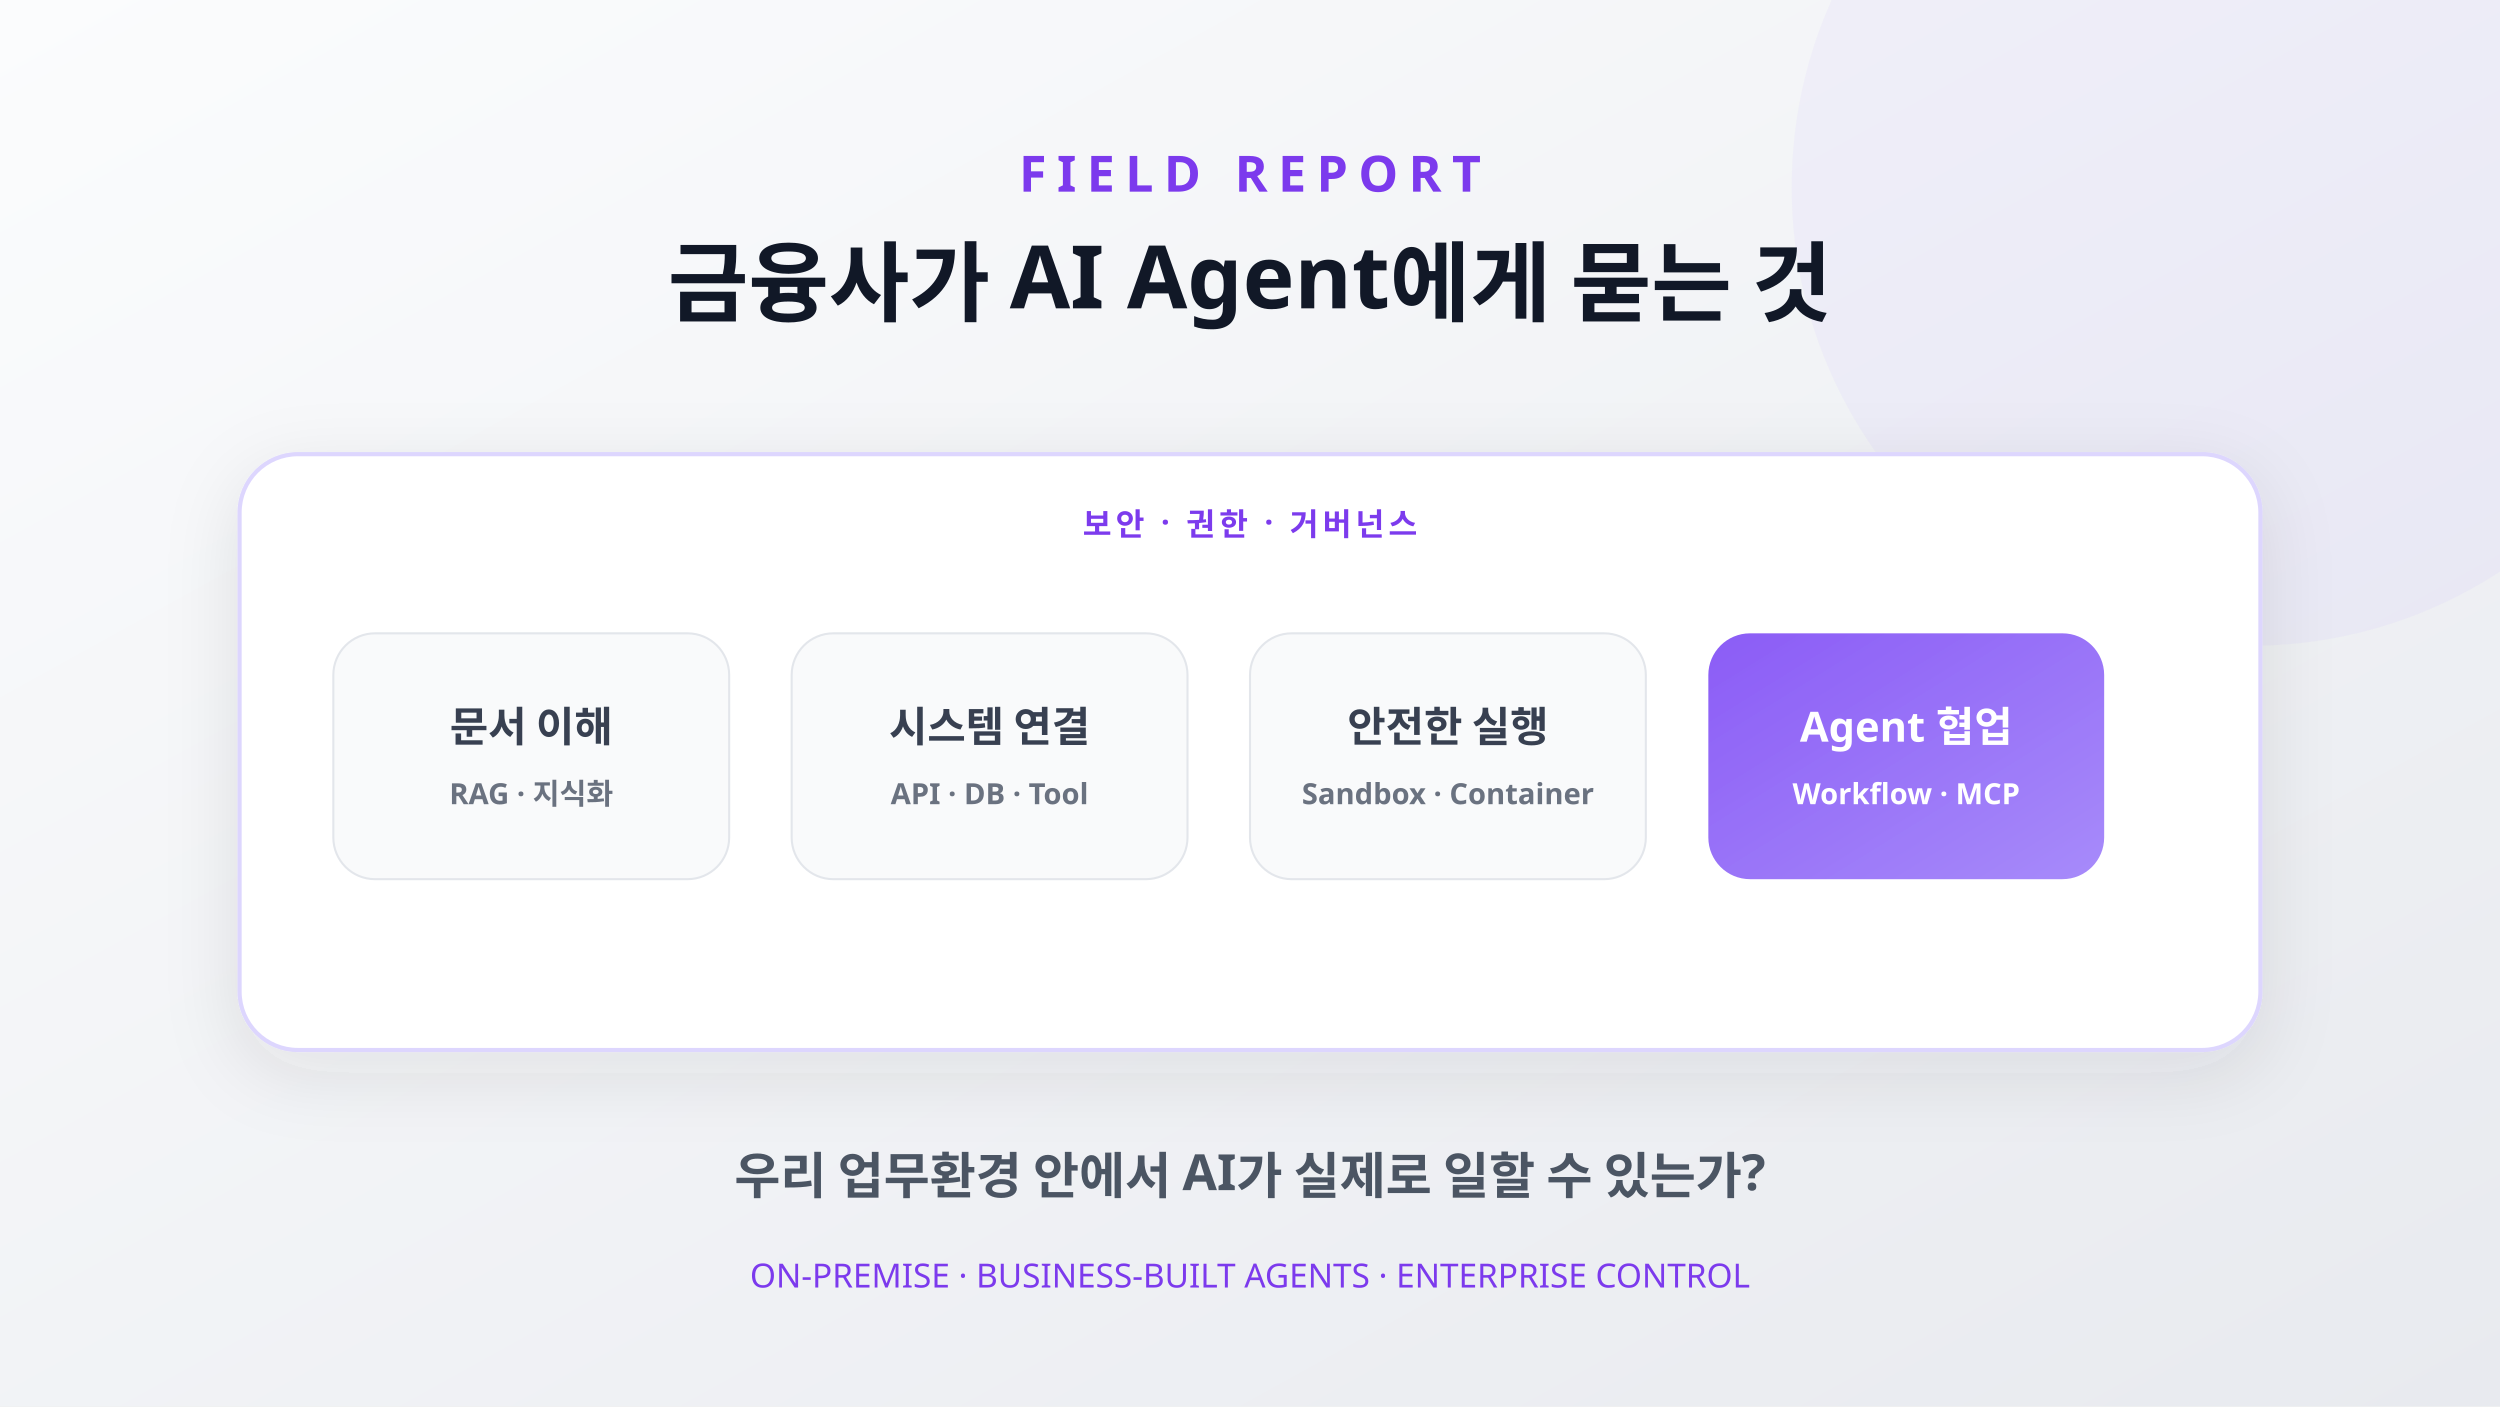
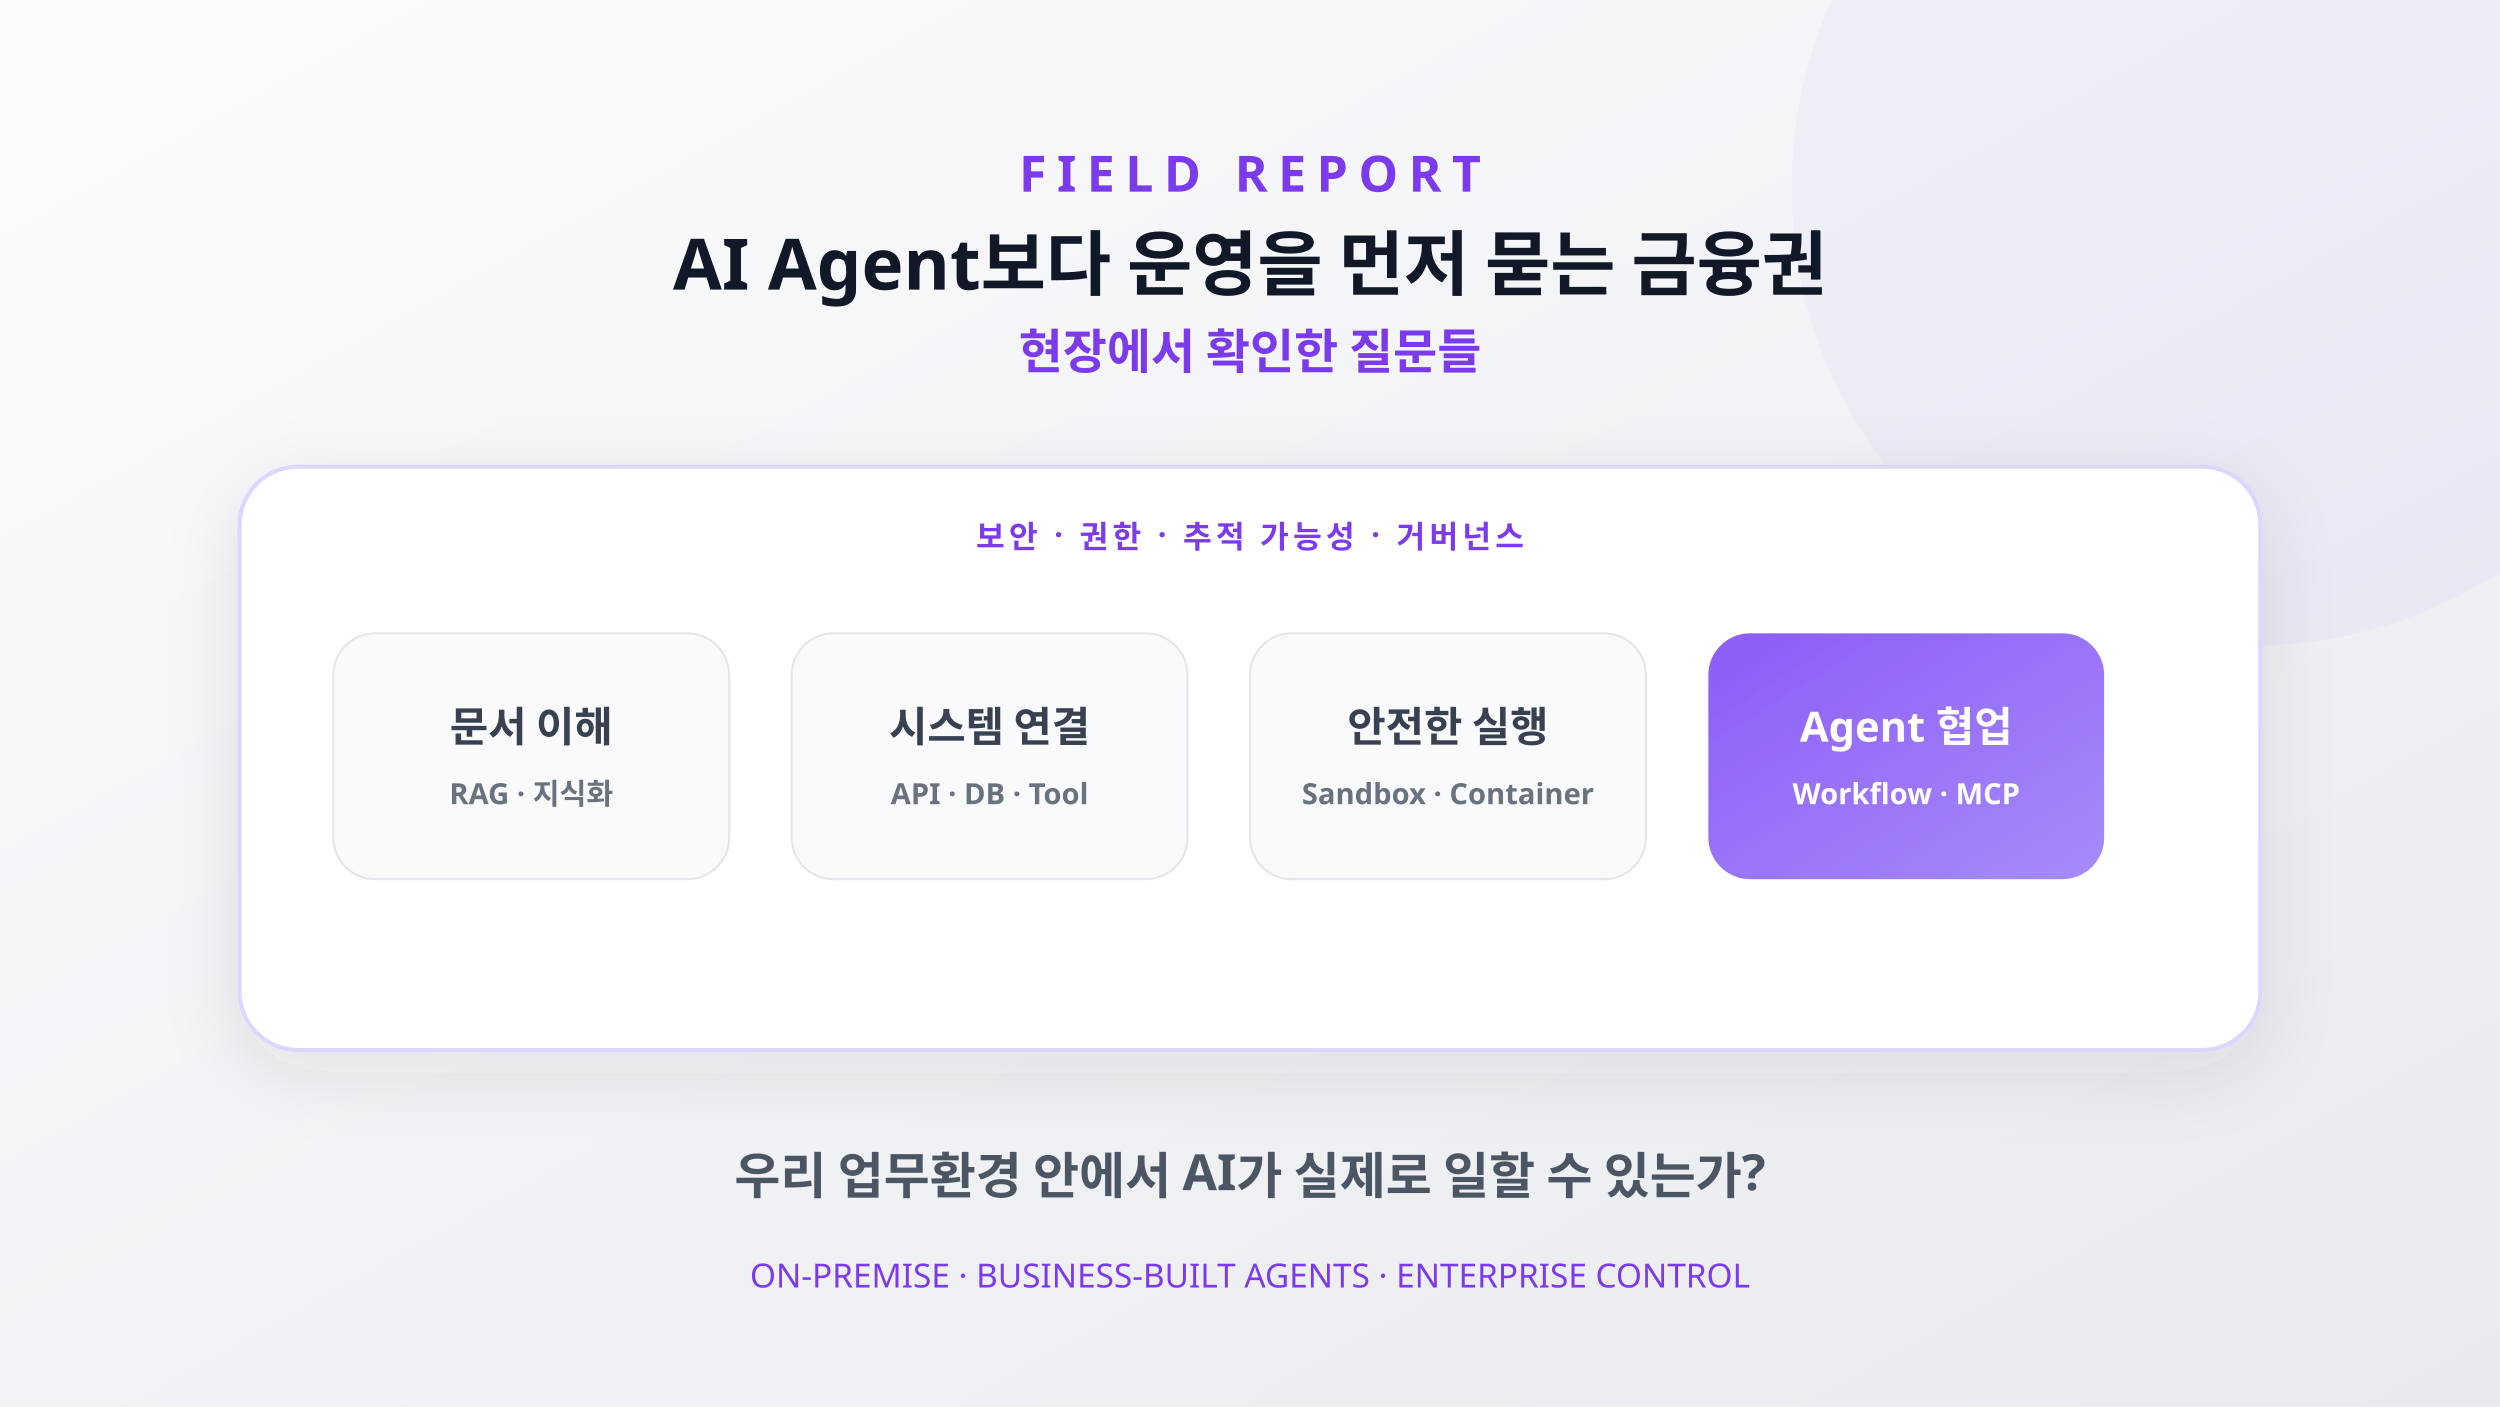
<svg xmlns="http://www.w3.org/2000/svg" viewBox="0 0 1200 675" role="img" aria-label="금융사의 문서, 시스템, 실행, 협업을 보안과 거버넌스가 감싸는 Enterprise AI Agent 구조">
  <defs>
    <linearGradient id="bg" x1="0" y1="0" x2="1" y2="1">
      <stop offset="0" stop-color="#fbfcfd" />
      <stop offset="1" stop-color="#e8eaef" />
    </linearGradient>
    <linearGradient id="brand" x1="0" y1="0" x2="1" y2="1">
      <stop offset="0" stop-color="#8b5cf6" />
      <stop offset="1" stop-color="#a78bfa" />
    </linearGradient>
    <filter id="sh" x="-20%" y="-20%" width="140%" height="140%">
      <feDropShadow dx="0" dy="10" stdDeviation="18" flood-color="#2b3138" flood-opacity="0.1" />
    </filter>
  </defs>
  <rect width="1200" height="675" fill="url(#bg)" />
  <circle cx="1080" cy="90" r="220" fill="#a78bfa" opacity="0.07" />
  <text x="600" y="92" text-anchor="middle" font-family="Pretendard,'Malgun Gothic',sans-serif" font-size="24" font-weight="700" fill="#7c3aed" letter-spacing="5">FIELD REPORT</text>
-   <text x="600" y="151" text-anchor="middle" font-family="Pretendard,'Malgun Gothic',sans-serif" font-size="42" font-weight="800" fill="#111827">금융사가 AI Agent에게 묻는 것</text>
+   <text x="600" y="139" text-anchor="middle" font-family="Pretendard,'Malgun Gothic',sans-serif" font-size="34" font-weight="800" fill="#111827">AI Agent보다 운영을 먼저 묻는 금융권</text>
+   <text x="600" y="177" text-anchor="middle" font-family="Pretendard,'Malgun Gothic',sans-serif" font-size="23" font-weight="700" fill="#7c3aed">현장에서 확인한 질문들</text>
  <g filter="url(#sh)" font-family="Pretendard,'Malgun Gothic',sans-serif">
-     <rect x="115" y="218" width="970" height="286" rx="28" fill="#fff" />
-     <rect x="115" y="218" width="970" height="286" rx="28" fill="none" stroke="#ddd6fe" stroke-width="2" />
-     <text x="600" y="257" text-anchor="middle" font-size="15" font-weight="700" fill="#7c3aed" letter-spacing="2">보안 · 권한 · 거버넌스</text>
+     <rect x="115" y="224" width="970" height="280" rx="28" fill="#fff" />
+     <rect x="115" y="224" width="970" height="280" rx="28" fill="none" stroke="#ddd6fe" stroke-width="2" />
+     <text x="600" y="263" text-anchor="middle" font-size="15" font-weight="700" fill="#7c3aed" letter-spacing="2">보안 · 권한 · 추적 가능성 · 거버넌스</text>
    <g font-size="20" font-weight="700">
      <rect x="160" y="304" width="190" height="118" rx="20" fill="#f9fafb" stroke="#e3e6eb" />
      <text x="255" y="356" text-anchor="middle" fill="#374151">문서 이해</text>
      <text x="255" y="386" text-anchor="middle" font-size="14" fill="#6b7280">RAG · 지식화</text>
      <rect x="380" y="304" width="190" height="118" rx="20" fill="#f9fafb" stroke="#e3e6eb" />
      <text x="475" y="356" text-anchor="middle" fill="#374151">시스템 연결</text>
      <text x="475" y="386" text-anchor="middle" font-size="14" fill="#6b7280">API · DB · Tool</text>
      <rect x="600" y="304" width="190" height="118" rx="20" fill="#f9fafb" stroke="#e3e6eb" />
      <text x="695" y="356" text-anchor="middle" fill="#374151">안전한 실행</text>
      <text x="695" y="386" text-anchor="middle" font-size="14" fill="#6b7280">Sandbox · Container</text>
      <rect x="820" y="304" width="190" height="118" rx="20" fill="url(#brand)" />
      <text x="915" y="356" text-anchor="middle" fill="#fff">Agent 협업</text>
      <text x="915" y="386" text-anchor="middle" font-size="14" fill="#fff">Workflow · MCP</text>
    </g>
  </g>
  <text x="600" y="573" text-anchor="middle" font-family="Pretendard,'Malgun Gothic',sans-serif" font-size="24" font-weight="700" fill="#4b5563">우리 업무환경 안에서 AI가 실제로 일할 수 있는가?</text>
  <text x="600" y="618" text-anchor="middle" font-family="Pretendard,'Malgun Gothic',sans-serif" font-size="16" fill="#7c3aed">ON-PREMISE · BUSINESS-BUILT AGENTS · ENTERPRISE CONTROL</text>
</svg>
